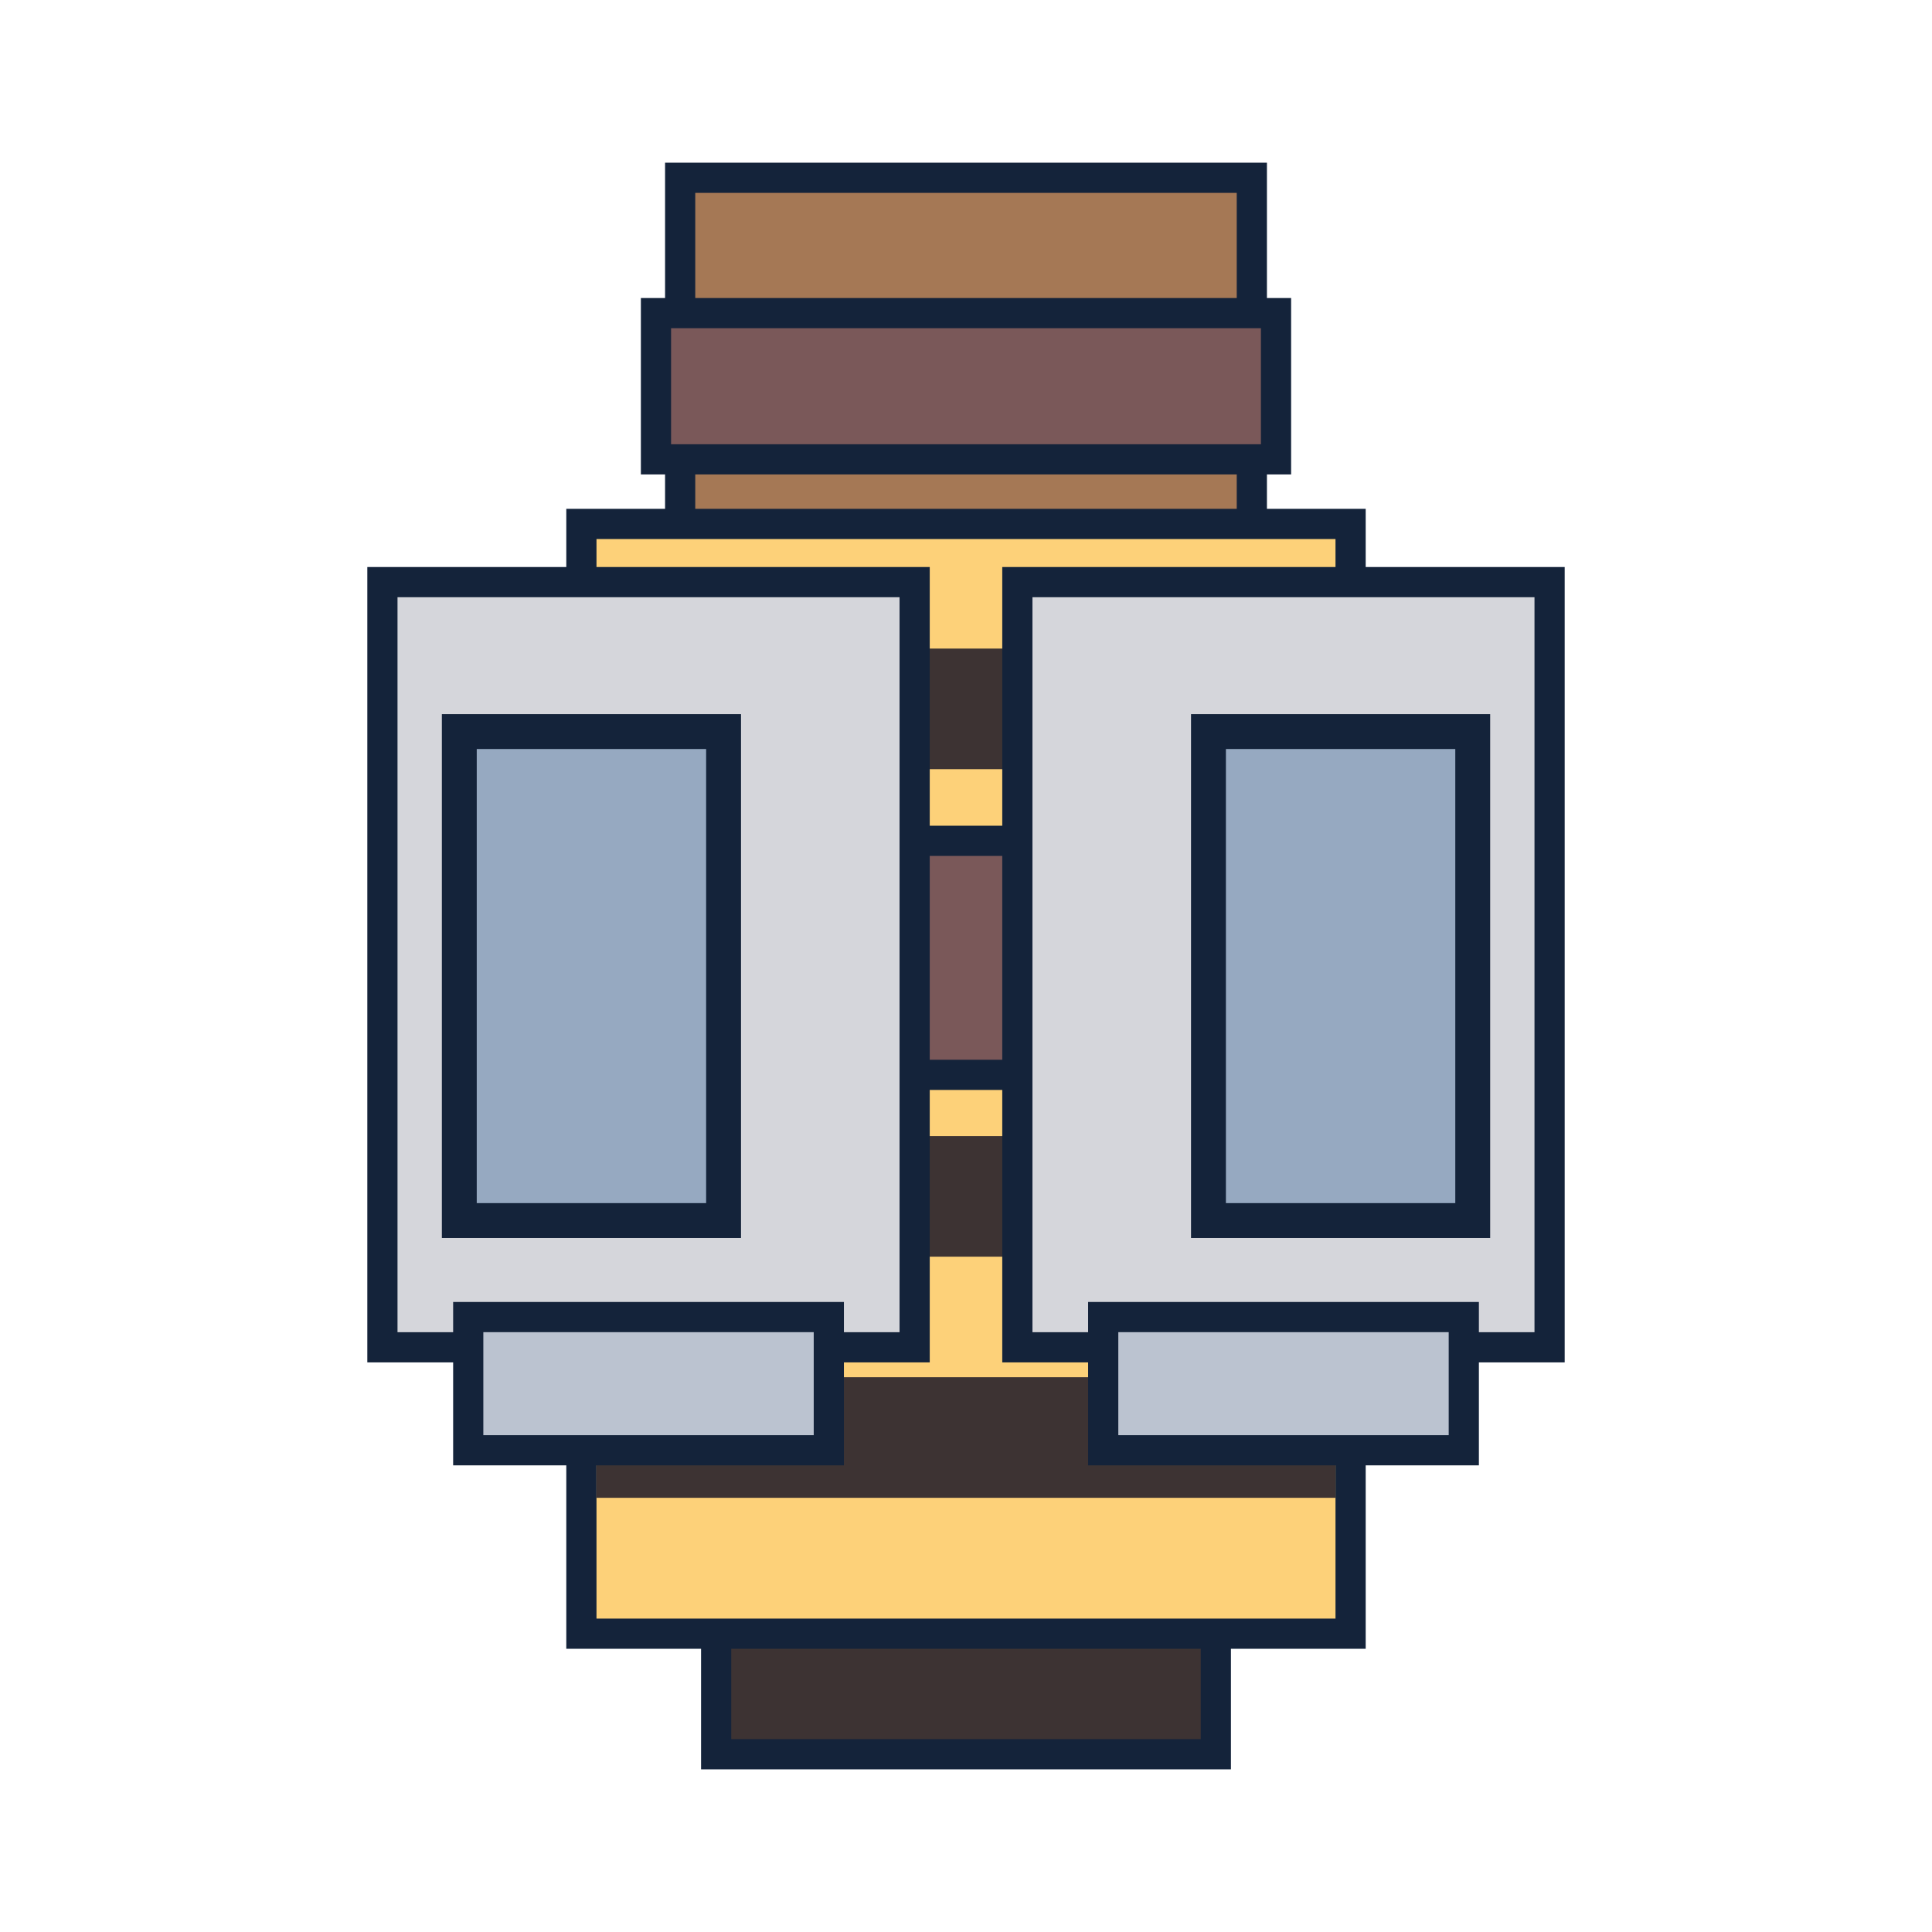
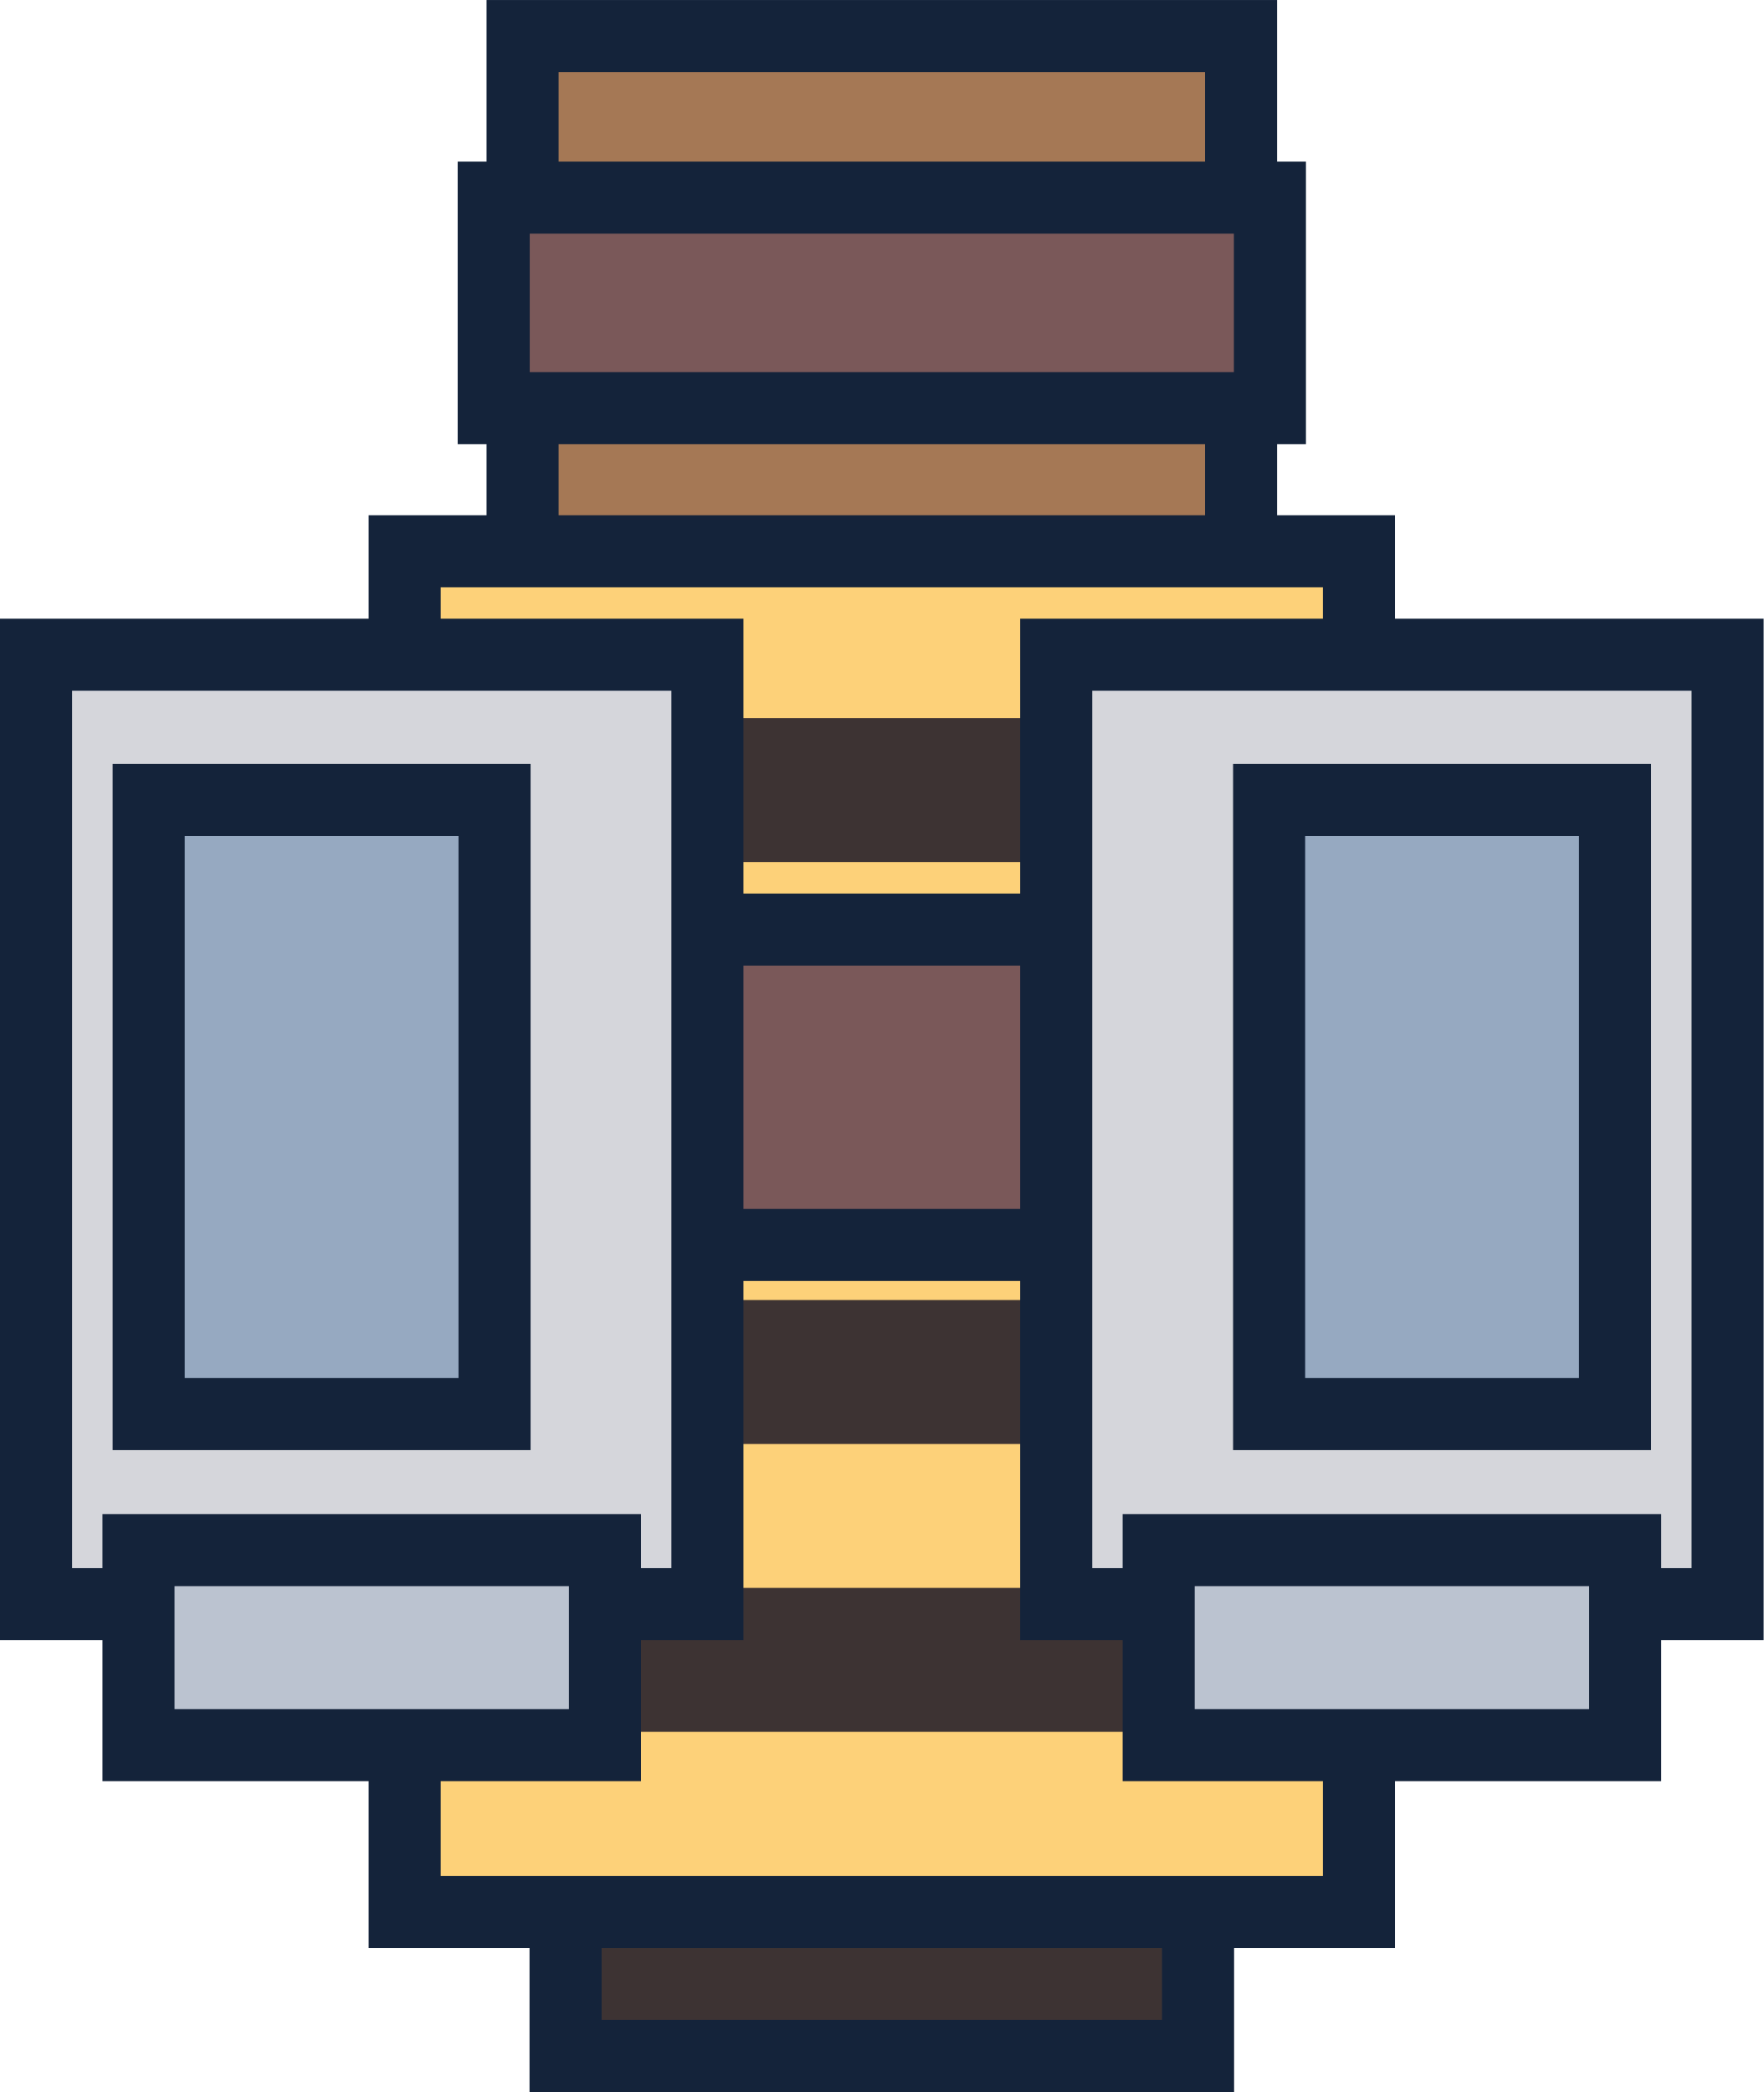
- <svg xmlns="http://www.w3.org/2000/svg" width="256" height="256" viewBox="0 0 67.733 67.733" version="1.1" id="svg1">
+ <svg xmlns="http://www.w3.org/2000/svg" width="195.759" height="232.211" viewBox="0 0 51.794 61.439" version="1.1" id="svg1">
  <defs id="defs1" />
-   <g id="layer6" transform="matrix(1.26162,0,0,1.26162,-8.860187,-24.37837)" style="display:inline">
-     <g id="layer3" style="display:inline;fill:#734c44" transform="translate(-2.675654e-8,4.619937)">
-       <rect style="fill:#a57855;fill-opacity:1;stroke:#14233a;stroke-width:1.678;stroke-linecap:square;stroke-dasharray:none;paint-order:stroke fill markers" id="rect10" width="15.047" height="12.36" x="26.343" y="20.063" />
-       <rect style="fill:#7a5859;fill-opacity:1;stroke:#14233a;stroke-width:1.678;stroke-linecap:square;stroke-dasharray:none;paint-order:stroke fill markers" id="rect11" width="16.391" height="3.224" x="25.671" y="23.824" />
+   <g id="layer6" transform="matrix(1.26162,0,0,1.26162,-16.82963,-26.02738)" style="display:inline">
+     <g id="layer3" style="display:inline;fill:#734c44" transform="translate(-2.675654e-8,2.24514)">
+       <rect style="fill:#a57855;fill-opacity:1;stroke:#14233a;stroke-width:3.355;stroke-linecap:square;stroke-dasharray:none;paint-order:stroke fill markers" id="rect10" width="15.047" height="12.36" x="26.343" y="20.063" />
+       <rect style="fill:#7a5859;fill-opacity:1;stroke:#14233a;stroke-width:3.355;stroke-linecap:square;stroke-dasharray:none;paint-order:stroke fill markers" id="rect11" width="16.391" height="3.224" x="25.671" y="23.824" />
    </g>
    <g id="layer1" style="display:inline;fill:#fdd179" transform="translate(-0.07957379,3.527038)">
-       <rect style="display:inline;fill:#3d3333;stroke:#14233a;stroke-width:1.678;stroke-linecap:square;stroke-dasharray:none;paint-order:stroke fill markers" id="rect9" width="13.046" height="3.351" x="27.423" y="60.773" />
-       <rect style="fill:#fdd179;stroke:#14233a;stroke-width:1.678;stroke-linecap:square;stroke-dasharray:none;paint-order:stroke fill markers" id="rect2" width="20.536" height="29.999" x="23.678" y="30.775" />
+       <rect style="display:inline;fill:#3d3333;stroke:#14233a;stroke-width:3.355;stroke-linecap:square;stroke-dasharray:none;paint-order:stroke fill markers" id="rect9" width="13.046" height="3.351" x="27.423" y="60.773" />
+       <rect style="fill:#fdd179;stroke:#14233a;stroke-width:3.355;stroke-linecap:square;stroke-dasharray:none;paint-order:stroke fill markers" id="rect2" width="20.536" height="29.999" x="23.678" y="30.775" />
      <g id="layer4">
-         <rect style="fill:#3d3333;stroke-width:0.652;stroke-linecap:square;paint-order:stroke fill markers" id="rect2-9" width="20.536" height="3.351" x="23.678" y="54.067" />
+         <rect style="fill:#3d3333;stroke-width:0.652;stroke-linecap:square;stroke-dasharray:none;paint-order:stroke fill markers" id="rect2-9" width="20.536" height="3.351" x="23.678" y="54.067" />
        <rect style="fill:#3d3333;stroke-width:0.652;stroke-linecap:square;paint-order:stroke fill markers" id="rect4" width="20.536" height="3.351" x="23.678" y="47.366" />
        <rect style="fill:#3d3333;stroke-width:0.652;stroke-linecap:square;paint-order:stroke fill markers" id="rect6" width="20.536" height="3.351" x="23.678" y="40.592" />
        <rect style="fill:#3d3333;fill-opacity:1;stroke-width:0.652;stroke-linecap:square;paint-order:stroke fill markers" id="rect8" width="20.536" height="3.351" x="23.678" y="33.819" />
      </g>
    </g>
    <g id="g9" style="display:inline;fill:#bbc3d0" transform="translate(-2.675654e-8,4.619937)">
-       <rect style="fill:#7a5859;fill-opacity:1;stroke:#14233a;stroke-width:1.678;stroke-linecap:square;stroke-dasharray:none;paint-order:stroke fill markers" id="rect25" width="10.927" height="5.664" x="28.355" y="38.488" />
-       <rect style="fill:#d5d6db;fill-opacity:1;stroke:#14233a;stroke-width:1.678;stroke-linecap:square;stroke-dasharray:none;paint-order:stroke fill markers" id="rect14" width="13.951" height="20.424" x="18.069" y="31.299" />
-       <rect style="fill:#96a9c1;fill-opacity:1;stroke:#14233a;stroke-width:1.939;stroke-linecap:square;stroke-dasharray:none;paint-order:stroke fill markers" id="rect21" width="6.374" height="12.619" x="20.271" y="35.517" />
-       <rect style="fill:#bbc3d0;fill-opacity:1;stroke:#14233a;stroke-width:1.678;stroke-linecap:square;stroke-dasharray:none;paint-order:stroke fill markers" id="rect23" width="9.181" height="2.862" x="20.454" y="51.722" />
-       <rect style="fill:#d5d6db;fill-opacity:1;stroke:#14233a;stroke-width:1.678;stroke-linecap:square;stroke-dasharray:none;paint-order:stroke fill markers" id="rect28" width="13.951" height="20.424" x="-49.664" y="31.299" transform="scale(-1,1)" />
-       <rect style="fill:#96a9c1;fill-opacity:1;stroke:#14233a;stroke-width:1.939;stroke-linecap:square;stroke-dasharray:none;paint-order:stroke fill markers" id="rect29" width="6.374" height="12.619" x="-47.463" y="35.517" transform="scale(-1,1)" />
-       <rect style="fill:#bbc3d0;fill-opacity:1;stroke:#14233a;stroke-width:1.678;stroke-linecap:square;stroke-dasharray:none;paint-order:stroke fill markers" id="rect30" width="9.181" height="2.862" x="-47.28" y="51.722" transform="scale(-1,1)" />
+       <rect style="fill:#7a5859;fill-opacity:1;stroke:#14233a;stroke-width:3.355;stroke-linecap:square;stroke-dasharray:none;paint-order:stroke fill markers" id="rect25" width="10.927" height="5.664" x="28.355" y="38.488" />
+       <rect style="fill:#d5d6db;fill-opacity:1;stroke:#14233a;stroke-width:3.355;stroke-linecap:square;stroke-dasharray:none;paint-order:stroke fill markers" id="rect14" width="13.951" height="20.424" x="15.017" y="32.09" />
+       <rect style="fill:#96a9c1;fill-opacity:1;stroke:#14233a;stroke-width:3.355;stroke-linecap:square;stroke-dasharray:none;paint-order:stroke fill markers" id="rect21" width="6.374" height="12.619" x="17.639" y="35.47" />
+       <rect style="fill:#bbc3d0;fill-opacity:1;stroke:#14233a;stroke-width:3.355;stroke-linecap:square;stroke-dasharray:none;paint-order:stroke fill markers" id="rect23" width="9.181" height="2.862" x="17.402" y="52.933" />
+       <rect style="fill:#d5d6db;fill-opacity:1;stroke:#14233a;stroke-width:3.355;stroke-linecap:square;stroke-dasharray:none;paint-order:stroke fill markers" id="rect1" width="13.951" height="20.424" x="-52.716" y="32.09" transform="scale(-1,1)" />
+       <rect style="fill:#96a9c1;fill-opacity:1;stroke:#14233a;stroke-width:3.355;stroke-linecap:square;stroke-dasharray:none;paint-order:stroke fill markers" id="rect3" width="6.374" height="12.619" x="-50.095" y="35.47" transform="scale(-1,1)" />
+       <rect style="fill:#bbc3d0;fill-opacity:1;stroke:#14233a;stroke-width:3.355;stroke-linecap:square;stroke-dasharray:none;paint-order:stroke fill markers" id="rect5" width="9.181" height="2.862" x="-50.331" y="52.933" transform="scale(-1,1)" />
    </g>
    <g id="layer7" transform="translate(0,-0.4214548)" style="display:none">
      <rect style="fill:#bbc3d0;fill-opacity:1;stroke:none;stroke-width:0;stroke-linecap:square;stroke-dasharray:none;paint-order:stroke fill markers" id="rect31" width="5.46" height="3.57" x="31.137" y="63.453" />
      <rect style="fill:#f1f6f0;fill-opacity:1;stroke:none;stroke-width:0;stroke-linecap:square;stroke-dasharray:none;paint-order:stroke fill markers" id="rect32" width="1.89" height="5.67" x="32.922" y="67.023" />
    </g>
    <g id="layer8" transform="translate(-2.675654e-8,4.619937)" style="display:none">
      <rect style="display:inline;fill:#fee1b8;fill-opacity:1;stroke:#fee1b8;stroke-width:0.21;stroke-linecap:square;stroke-dasharray:none;paint-order:stroke fill markers" id="rect33" width="6.374" height="12.608" x="20.271" y="35.529" />
      <rect style="fill:#fee1b8;fill-opacity:1;stroke:#fee1b8;stroke-width:0.21;stroke-linecap:square;stroke-dasharray:none;paint-order:stroke fill markers" id="rect34" width="6.374" height="12.608" x="-47.463" y="35.529" transform="scale(-1,1)" />
    </g>
  </g>
</svg>
